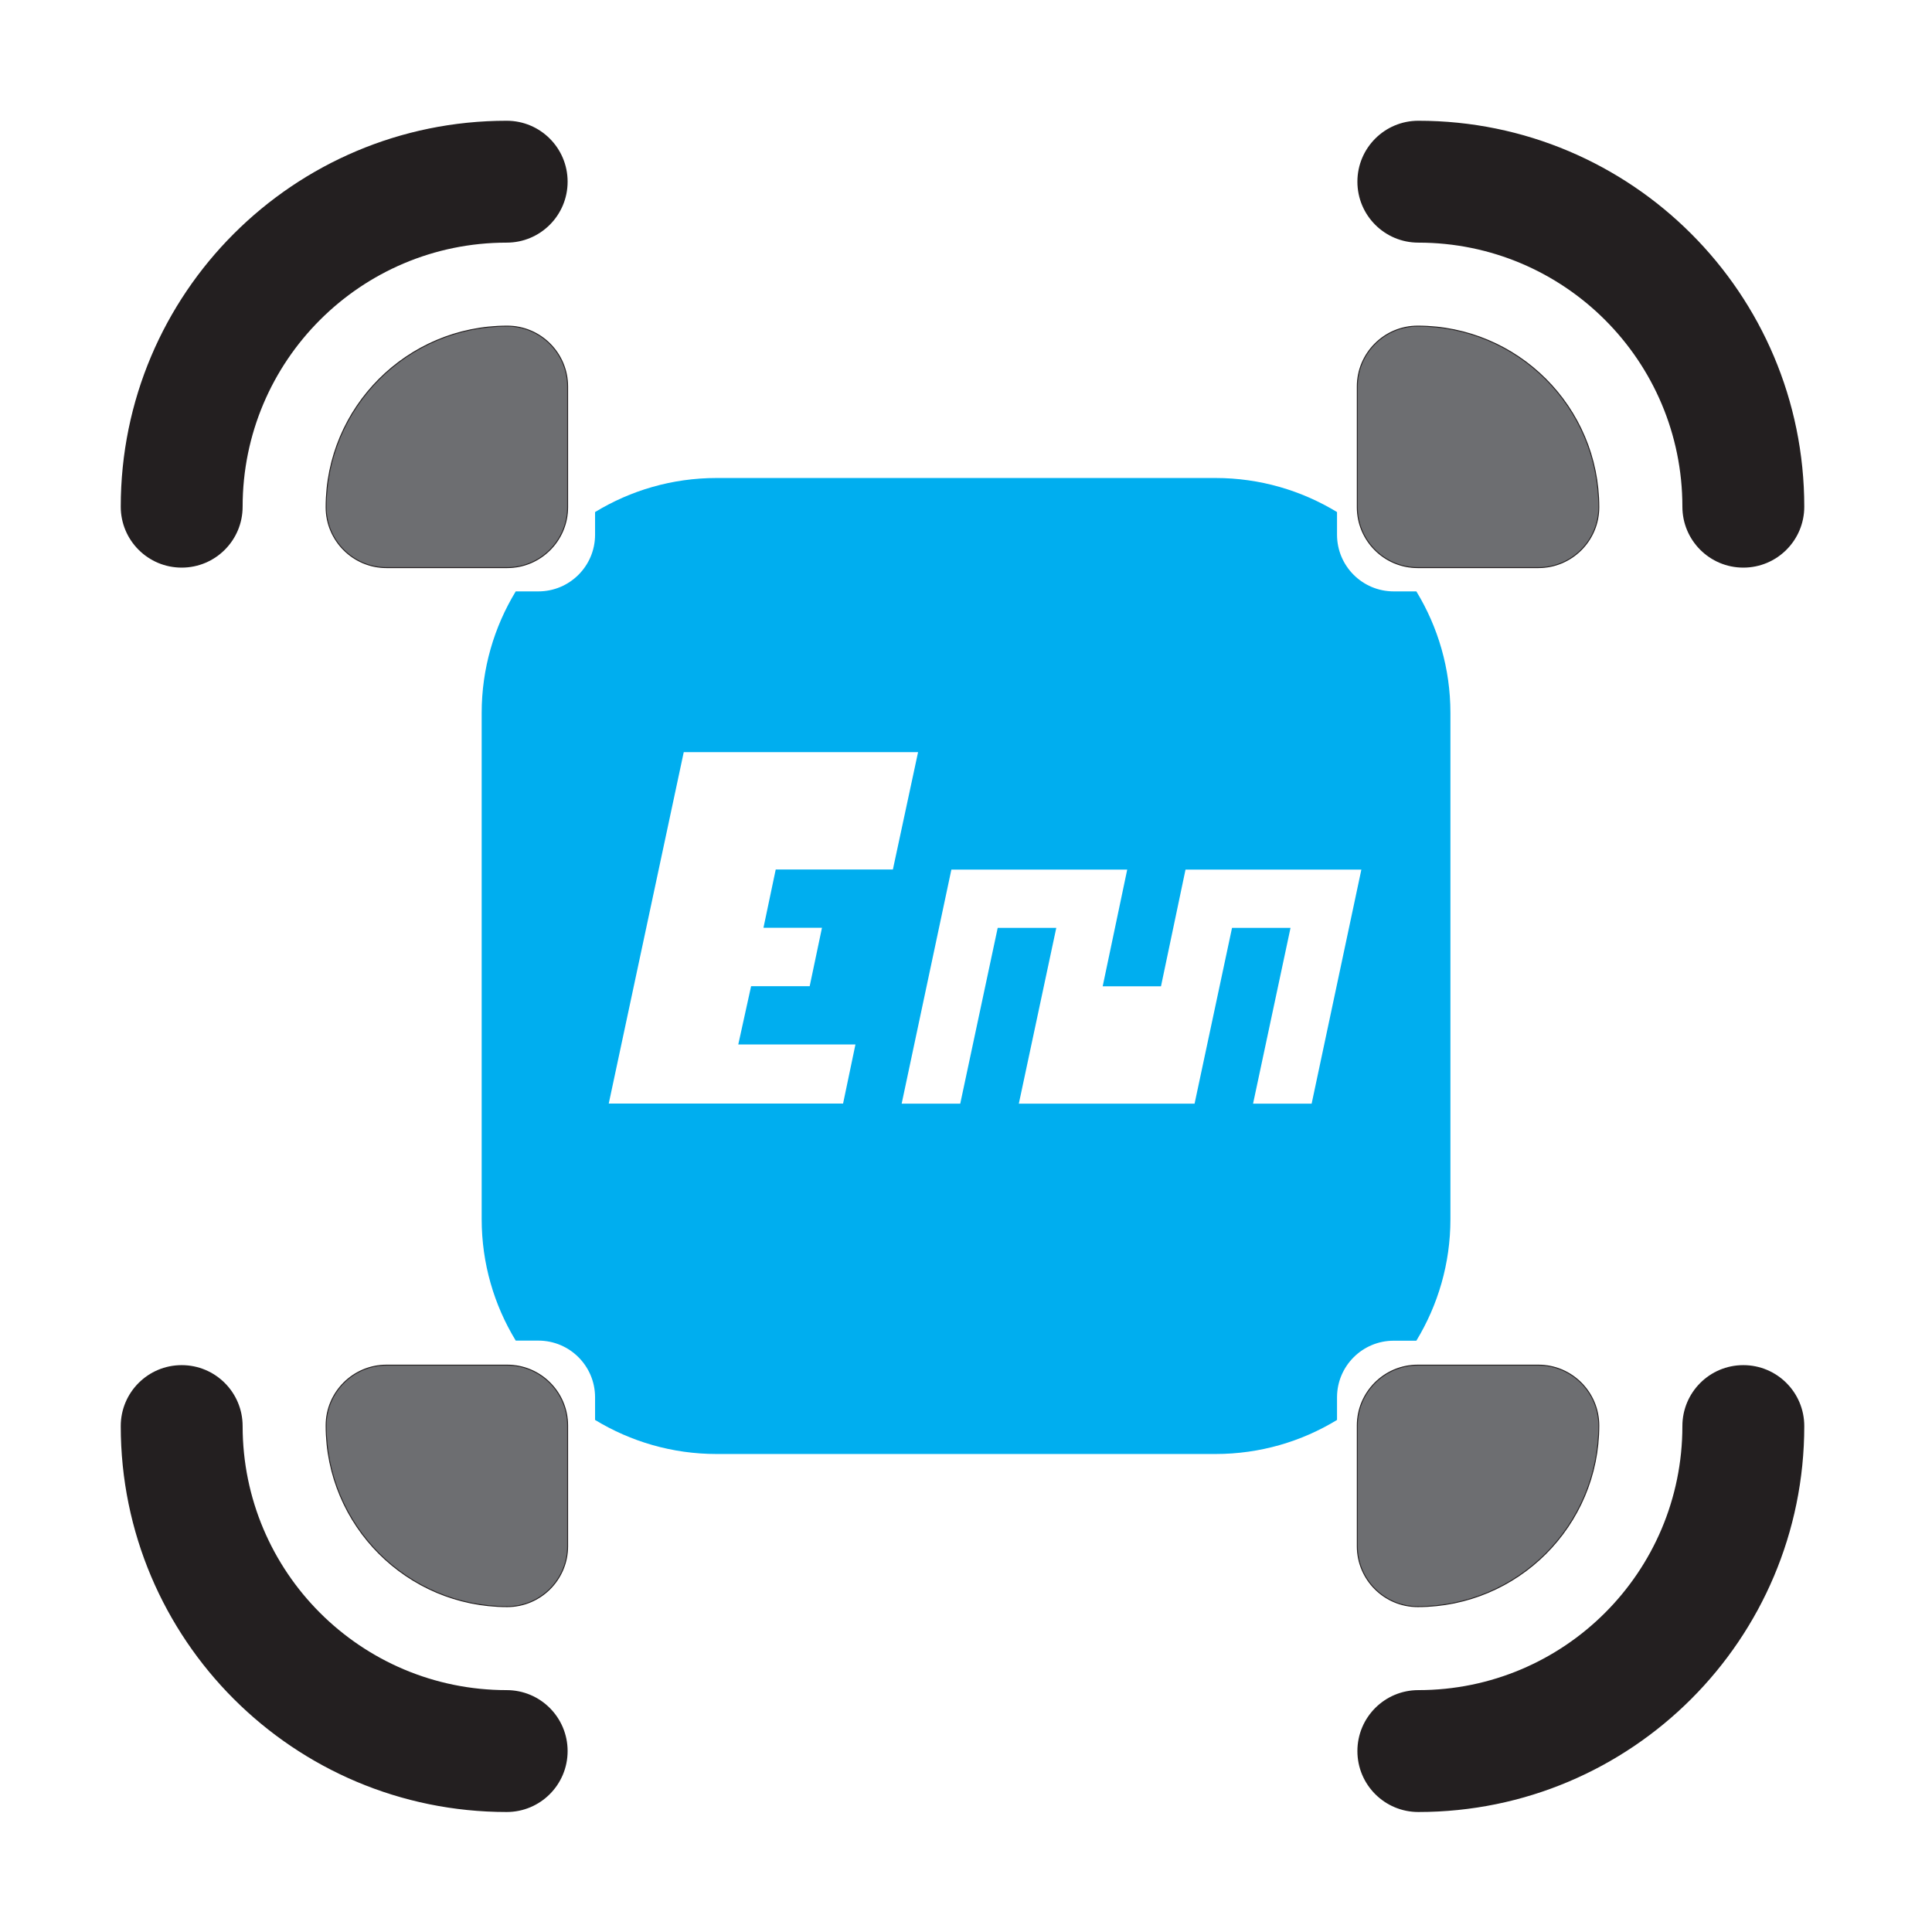
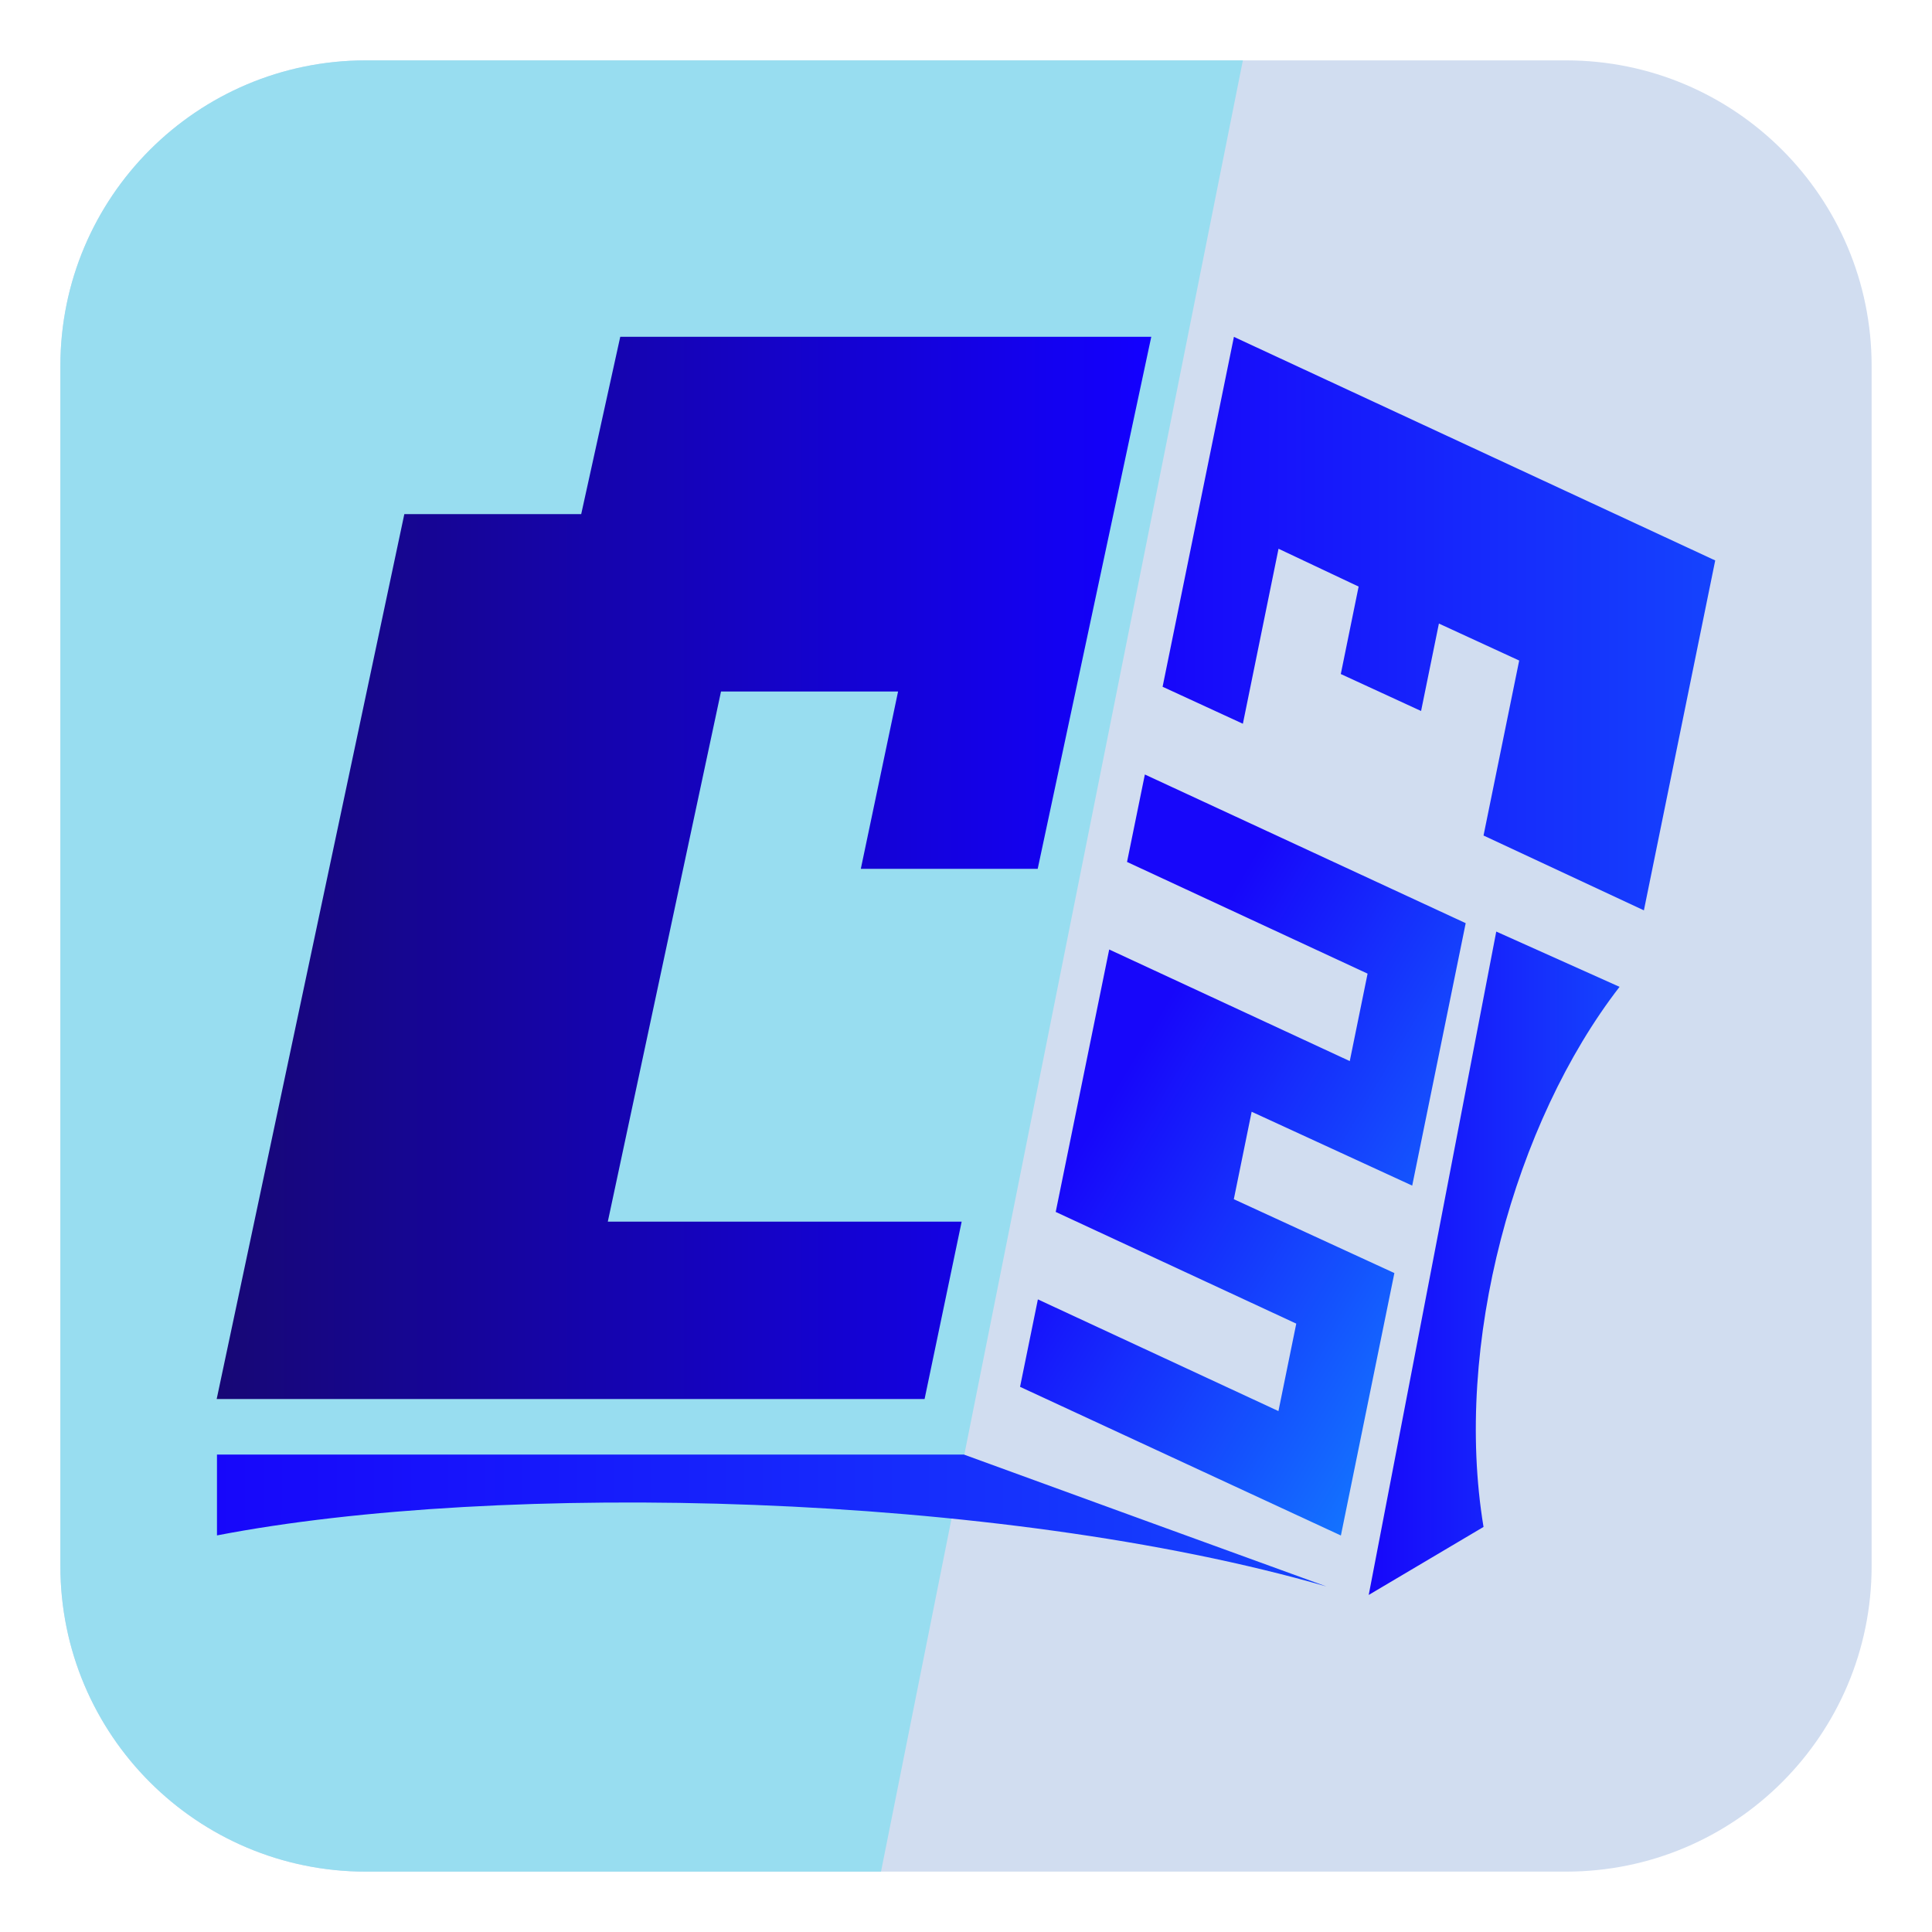
- <svg xmlns="http://www.w3.org/2000/svg" version="1.1" id="Layer_2" x="0px" y="0px" viewBox="0 0 2048 2048" style="enable-background:new 0 0 2048 2048;" xml:space="preserve">
+ <svg xmlns="http://www.w3.org/2000/svg" version="1.1" id="Layer_3" x="0px" y="0px" viewBox="0 0 2048 2048" style="enable-background:new 0 0 2048 2048;" xml:space="preserve">
  <style type="text/css">
- 	.st0{fill:#6D6E71;stroke:#231F20;stroke-miterlimit:10;}
- 	.st1{fill-rule:evenodd;clip-rule:evenodd;fill:#231F20;}
- 	.st2{fill:#00AEEF;}
+ 	.st0{fill:#D1DDF0;}
+ 	.st1{fill:#98DDF0;}
+ 	.st2{fill:url(#SVGID_1_);}
+ 	.st3{fill:url(#SVGID_00000051380759740507546830000017208539252069937809_);}
+ 	.st4{fill:url(#SVGID_00000097465318796363347780000014236487190353079189_);}
+ 	.st5{fill:url(#SVGID_00000016035964603822881010000000658551053312034711_);}
+ 	.st6{fill:url(#SVGID_00000023982422388427398220000003267938045616114100_);}
</style>
  <g>
    <g>
-       <path class="st0" d="M345.7,537.7L345.7,537.7c0,35.3,28.7,64,64,64h128c35.3,0,64-28.7,64-64v-128c0-35.3-28.7-64-64-64h0    C431.7,345.7,345.7,431.7,345.7,537.7z" />
-       <path class="st1" d="M128,537.1c0-226,183.2-409.1,409.1-409.1c35.7,0,64.6,28.9,64.6,64.6s-28.9,64.6-64.6,64.6    c-154.6,0-279.9,125.3-279.9,279.9c0,35.7-28.9,64.6-64.6,64.6S128,572.8,128,537.1z" />
+       <path class="st0" d="M64,1660.1l0-1272.2C64,209,209,64,387.9,64l1272.2,0C1839,64,1984,209,1984,387.9l0,1272.2    c0,178.9-145,323.9-323.9,323.9l-1272.2,0C209,1984,64,1839,64,1660.1z" />
    </g>
-     <g>
-       <path class="st0" d="M1694.8,537.7L1694.8,537.7c0,35.3-28.7,64-64,64h-128c-35.3,0-64-28.7-64-64v-128c0-35.3,28.7-64,64-64h0    C1608.9,345.7,1694.8,431.7,1694.8,537.7z" />
-       <path class="st1" d="M1912.6,537.1c0-226-183.2-409.1-409.1-409.1c-35.7,0-64.6,28.9-64.6,64.6s28.9,64.6,64.6,64.6    c154.6,0,279.9,125.3,279.9,279.9c0,35.7,28.9,64.6,64.6,64.6S1912.6,572.8,1912.6,537.1z" />
-     </g>
-     <g>
-       <path class="st0" d="M345.7,1511.1L345.7,1511.1c0-35.3,28.7-64,64-64h128c35.3,0,64,28.7,64,64v128c0,35.3-28.7,64-64,64h0    C431.7,1703.1,345.7,1617.2,345.7,1511.1z" />
-       <path class="st1" d="M128,1511.7c0,226,183.2,409.1,409.1,409.1c35.7,0,64.6-28.9,64.6-64.6s-28.9-64.6-64.6-64.6    c-154.6,0-279.9-125.3-279.9-279.9c0-35.7-28.9-64.6-64.6-64.6S128,1476,128,1511.7z" />
-     </g>
-     <g>
-       <path class="st0" d="M1694.8,1511.1L1694.8,1511.1c0-35.3-28.7-64-64-64h-128c-35.3,0-64,28.7-64,64v128c0,35.3,28.7,64,64,64h0    C1608.9,1703.1,1694.8,1617.2,1694.8,1511.1z" />
-       <path class="st1" d="M1912.6,1511.7c0,226-183.2,409.1-409.1,409.1c-35.7,0-64.6-28.9-64.6-64.6s28.9-64.6,64.6-64.6    c154.6,0,279.9-125.3,279.9-279.9c0-35.7,28.9-64.6,64.6-64.6S1912.6,1476,1912.6,1511.7z" />
-     </g>
+     <path class="st1" d="M64,1660.1l0-1272.2C64,209,209,64,387.9,64l929.6,0L933.9,1984h-546C209,1984,64,1839,64,1660.1z" />
  </g>
-   <path class="st2" d="M1417.3,1481.3c0-33.2,26.9-60.1,60.1-60.1h24c22.9-37.7,36.1-81.8,36.1-128.8V755.7  c0-47.1-13.2-91.2-36.1-128.8h-24c-33.2,0-60.1-26.9-60.1-60.1v-24c-37.7-22.9-81.8-36.1-128.8-36.1H759.6  c-47.1,0-91.2,13.2-128.8,36.1v24c0,33.2-26.9,60.1-60.1,60.1h-24c-22.9,37.7-36.1,81.8-36.1,128.8v536.6  c0,47.1,13.2,91.2,36.1,128.8h24c33.2,0,60.1,26.9,60.1,60.1v24c37.7,22.9,81.8,36.1,128.8,36.1h528.9c47.1,0,91.2-13.2,128.8-36.1  V1481.3z M871.3,983.6l-13,61.8h-62.1l-13.6,61.8h124.2l-13.1,62.6H645.3l79.5-372.5h248.4l-26.7,124.4H822.3l-13,61.8H871.3z   M1306,983.6l-39.7,186.3H1080l39.7-186.3h-62.1l-39.7,186.3h-62.1l52.7-248.1h186.4l-26,123.7h61.8l26-123.7h186.4l-52.7,248.1  h-62.1l39.7-186.3H1306z" />
+   <g>
+     <linearGradient id="SVGID_1_" gradientUnits="userSpaceOnUse" x1="1232.522" y1="661.135" x2="1818.213" y2="661.135">
+       <stop offset="0" style="stop-color:#1707FA" />
+       <stop offset="1" style="stop-color:#1543FD" />
+     </linearGradient>
+     <path class="st2" d="M1818.2,594.1L1742.6,965l-170-79.3l37.8-185.5l-85.1-39.2l-18.9,92.7l-85.1-39.2l18.9-92.7l-84.9-40.1   l-37.8,185.5l-85.1-39.2l75.6-370.9L1818.2,594.1z" />
+     <linearGradient id="SVGID_00000098199276751314837930000017794944574527493540_" gradientUnits="userSpaceOnUse" x1="1186.462" y1="1146.153" x2="1592.263" y2="1388.087">
+       <stop offset="0" style="stop-color:#1707FA" />
+       <stop offset="1" style="stop-color:#1378FF" />
+     </linearGradient>
+     <path style="fill:url(#SVGID_00000098199276751314837930000017794944574527493540_);" d="M1430.8,1124.8l18.9-92.7l-255-118.4   l18.9-92.7l340.1,157.6l-56.7,278.2l-170.2-78.3l-18.9,92.7l170.2,78.3l-56.7,278.2l-340.1-157.6l18.9-92.7l255,118.4l18.9-92.7   l-255-118.4l56.7-278.2L1430.8,1124.8z" />
+     <linearGradient id="SVGID_00000124164025326112496390000001619489178485551792_" gradientUnits="userSpaceOnUse" x1="229.706" y1="920" x2="1220.342" y2="920">
+       <stop offset="0" style="stop-color:#170775" />
+       <stop offset="1" style="stop-color:#1300FF" />
+     </linearGradient>
+     <path style="fill:url(#SVGID_00000124164025326112496390000001619489178485551792_);" d="M952,733H764.3l-120,562h375.1l-39.3,188   H229.7l198.9-938h187.5l41.4-188h562.9L1100,921H912.5L952,733z" />
+     <linearGradient id="SVGID_00000054252915130206109310000017950784318080676029_" gradientUnits="userSpaceOnUse" x1="230" y1="1611.872" x2="1406.004" y2="1611.872">
+       <stop offset="0" style="stop-color:#1707FA" />
+       <stop offset="1" style="stop-color:#1543FD" />
+     </linearGradient>
+     <path style="fill:url(#SVGID_00000054252915130206109310000017950784318080676029_);" d="M1406,1681.7   c-348-100.4-876.5-112-1176-54.1c0-28.6,0-57.1,0-85.7h791.8C1149.9,1588.6,1277.9,1635.2,1406,1681.7z" />
+     <linearGradient id="SVGID_00000158017991534580561260000008020611592095282857_" gradientUnits="userSpaceOnUse" x1="1450.87" y1="1339.13" x2="1716.836" y2="1339.13">
+       <stop offset="0" style="stop-color:#1707FA" />
+       <stop offset="1" style="stop-color:#1543FD" />
+     </linearGradient>
+     <path style="fill:url(#SVGID_00000158017991534580561260000008020611592095282857_);" d="M1572.6,1618.6   c-40.6,24-81.1,48.1-121.7,72.1c45.1-234.4,90.2-468.8,135.2-703.2c43.6,19.5,87.2,39.1,130.7,58.6   C1605.4,1190,1540.6,1425.3,1572.6,1618.6z" />
+   </g>
</svg>
